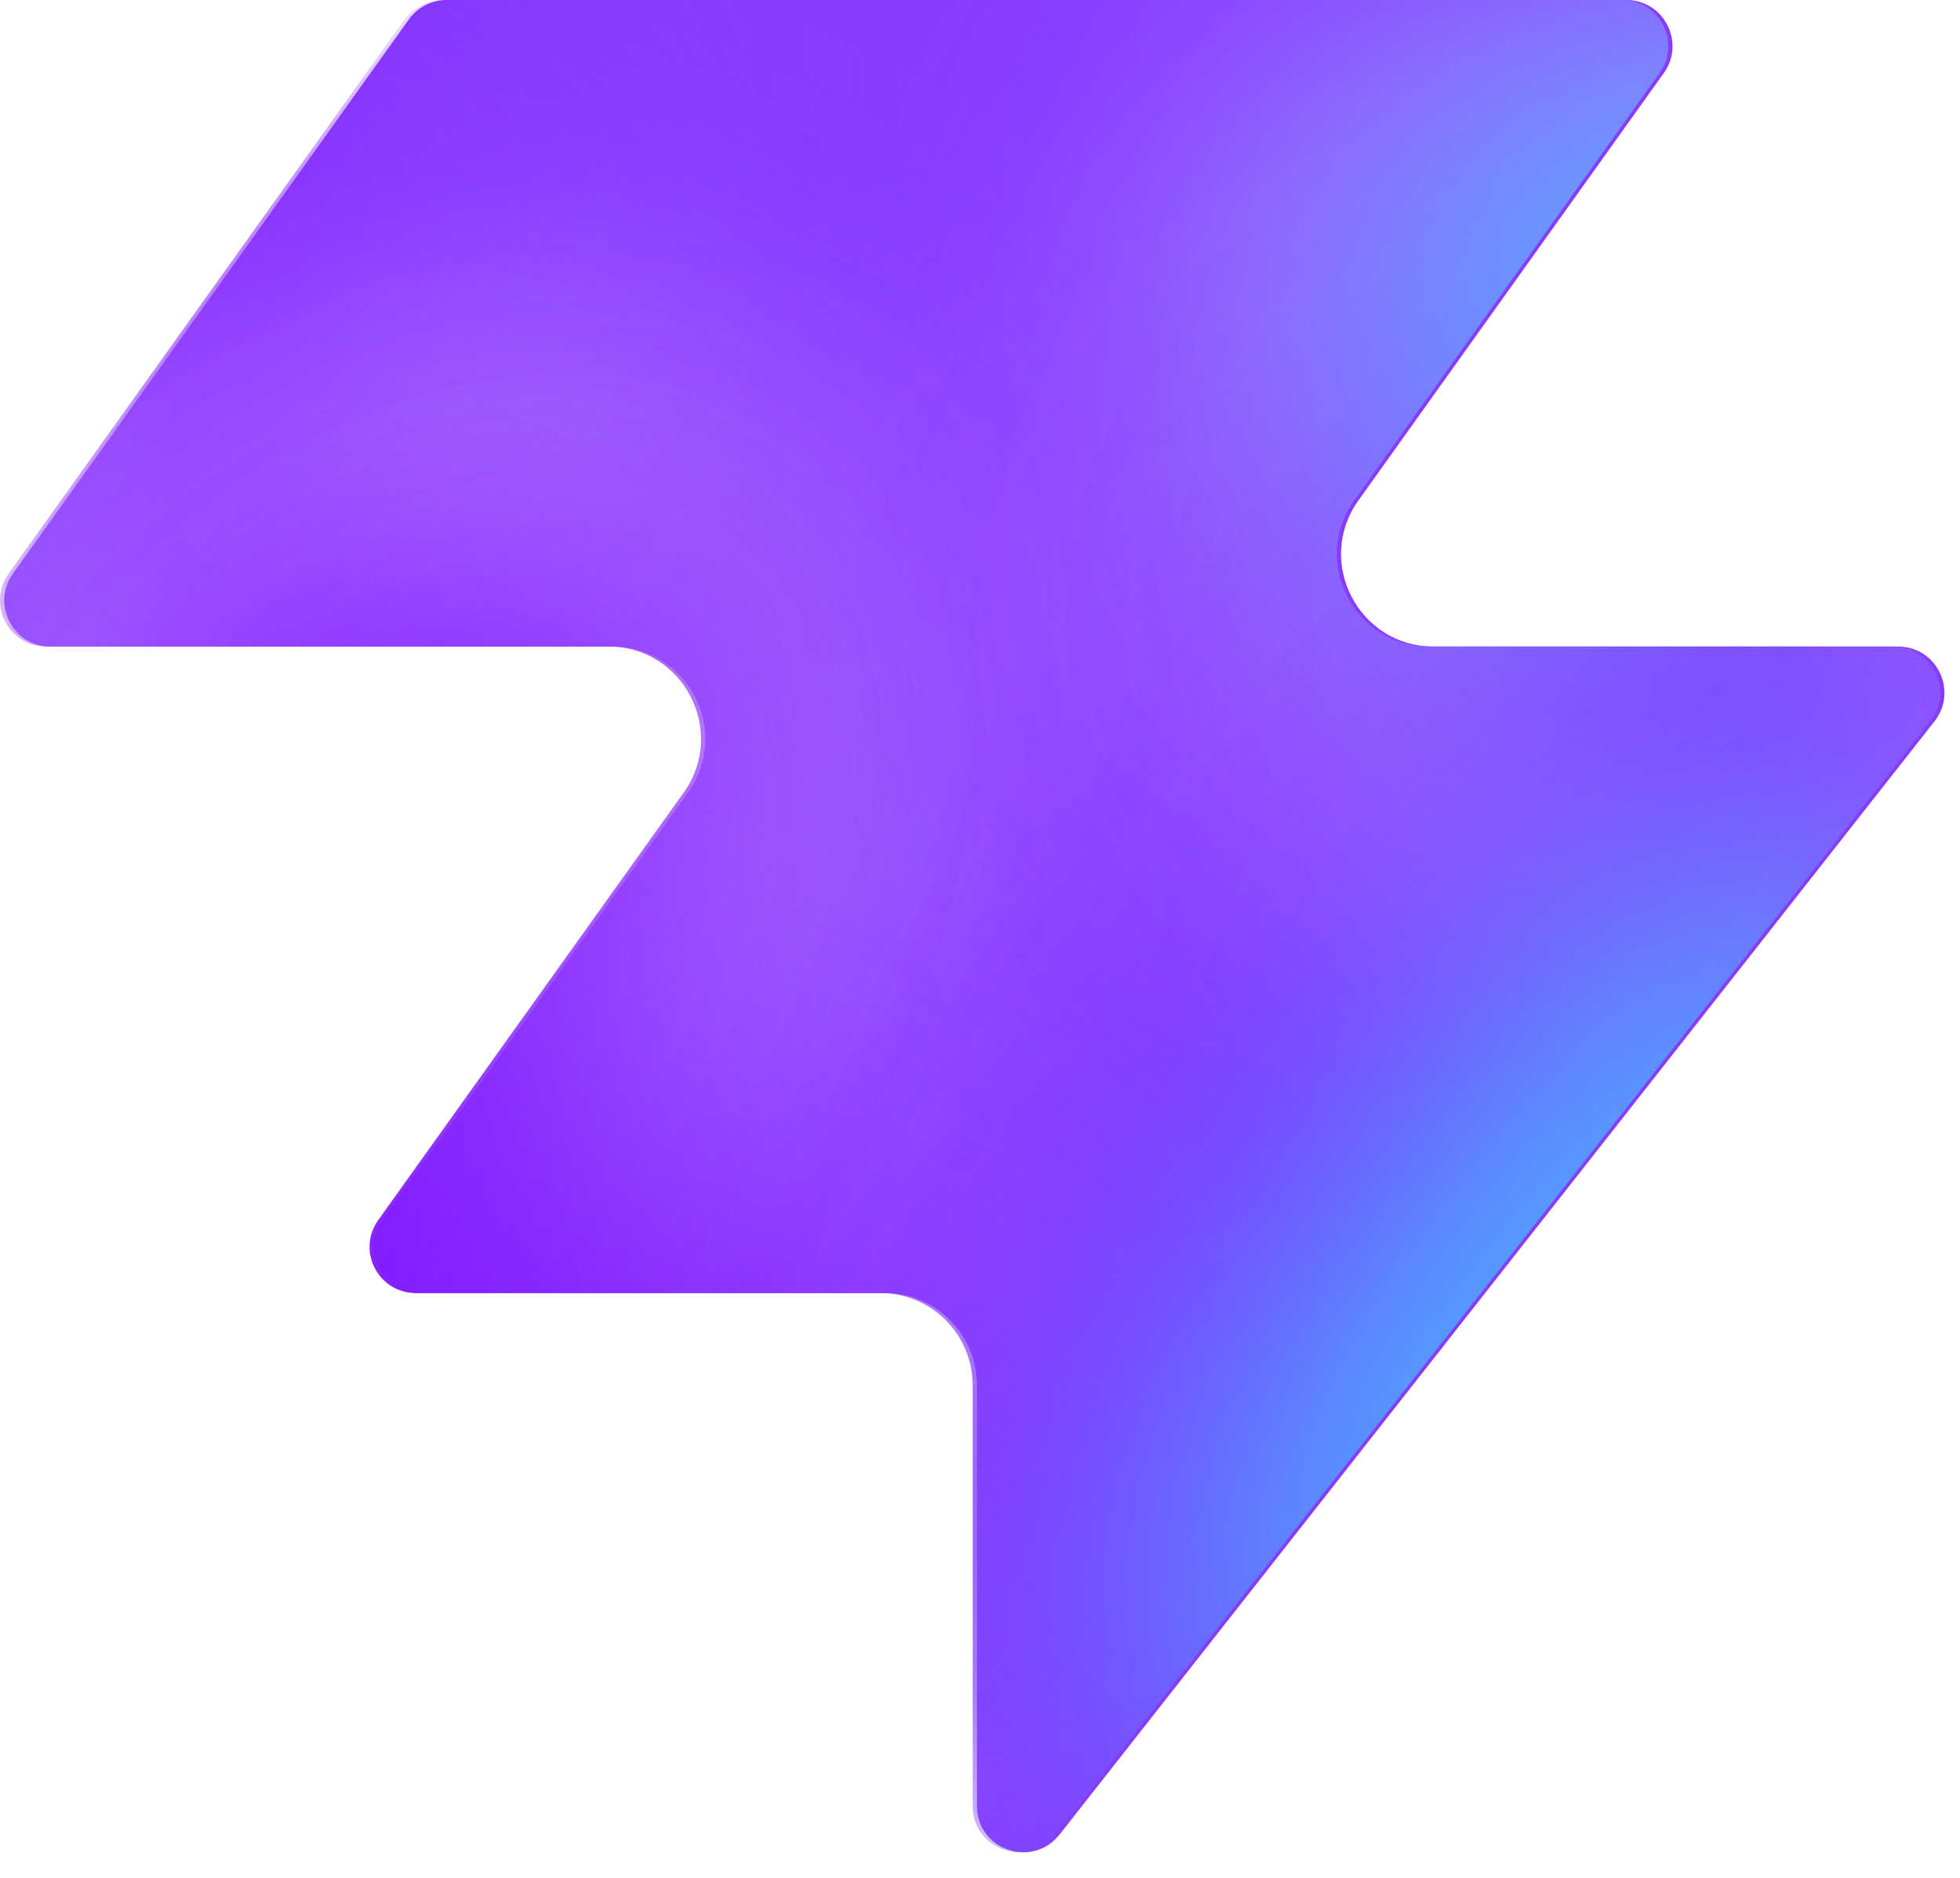
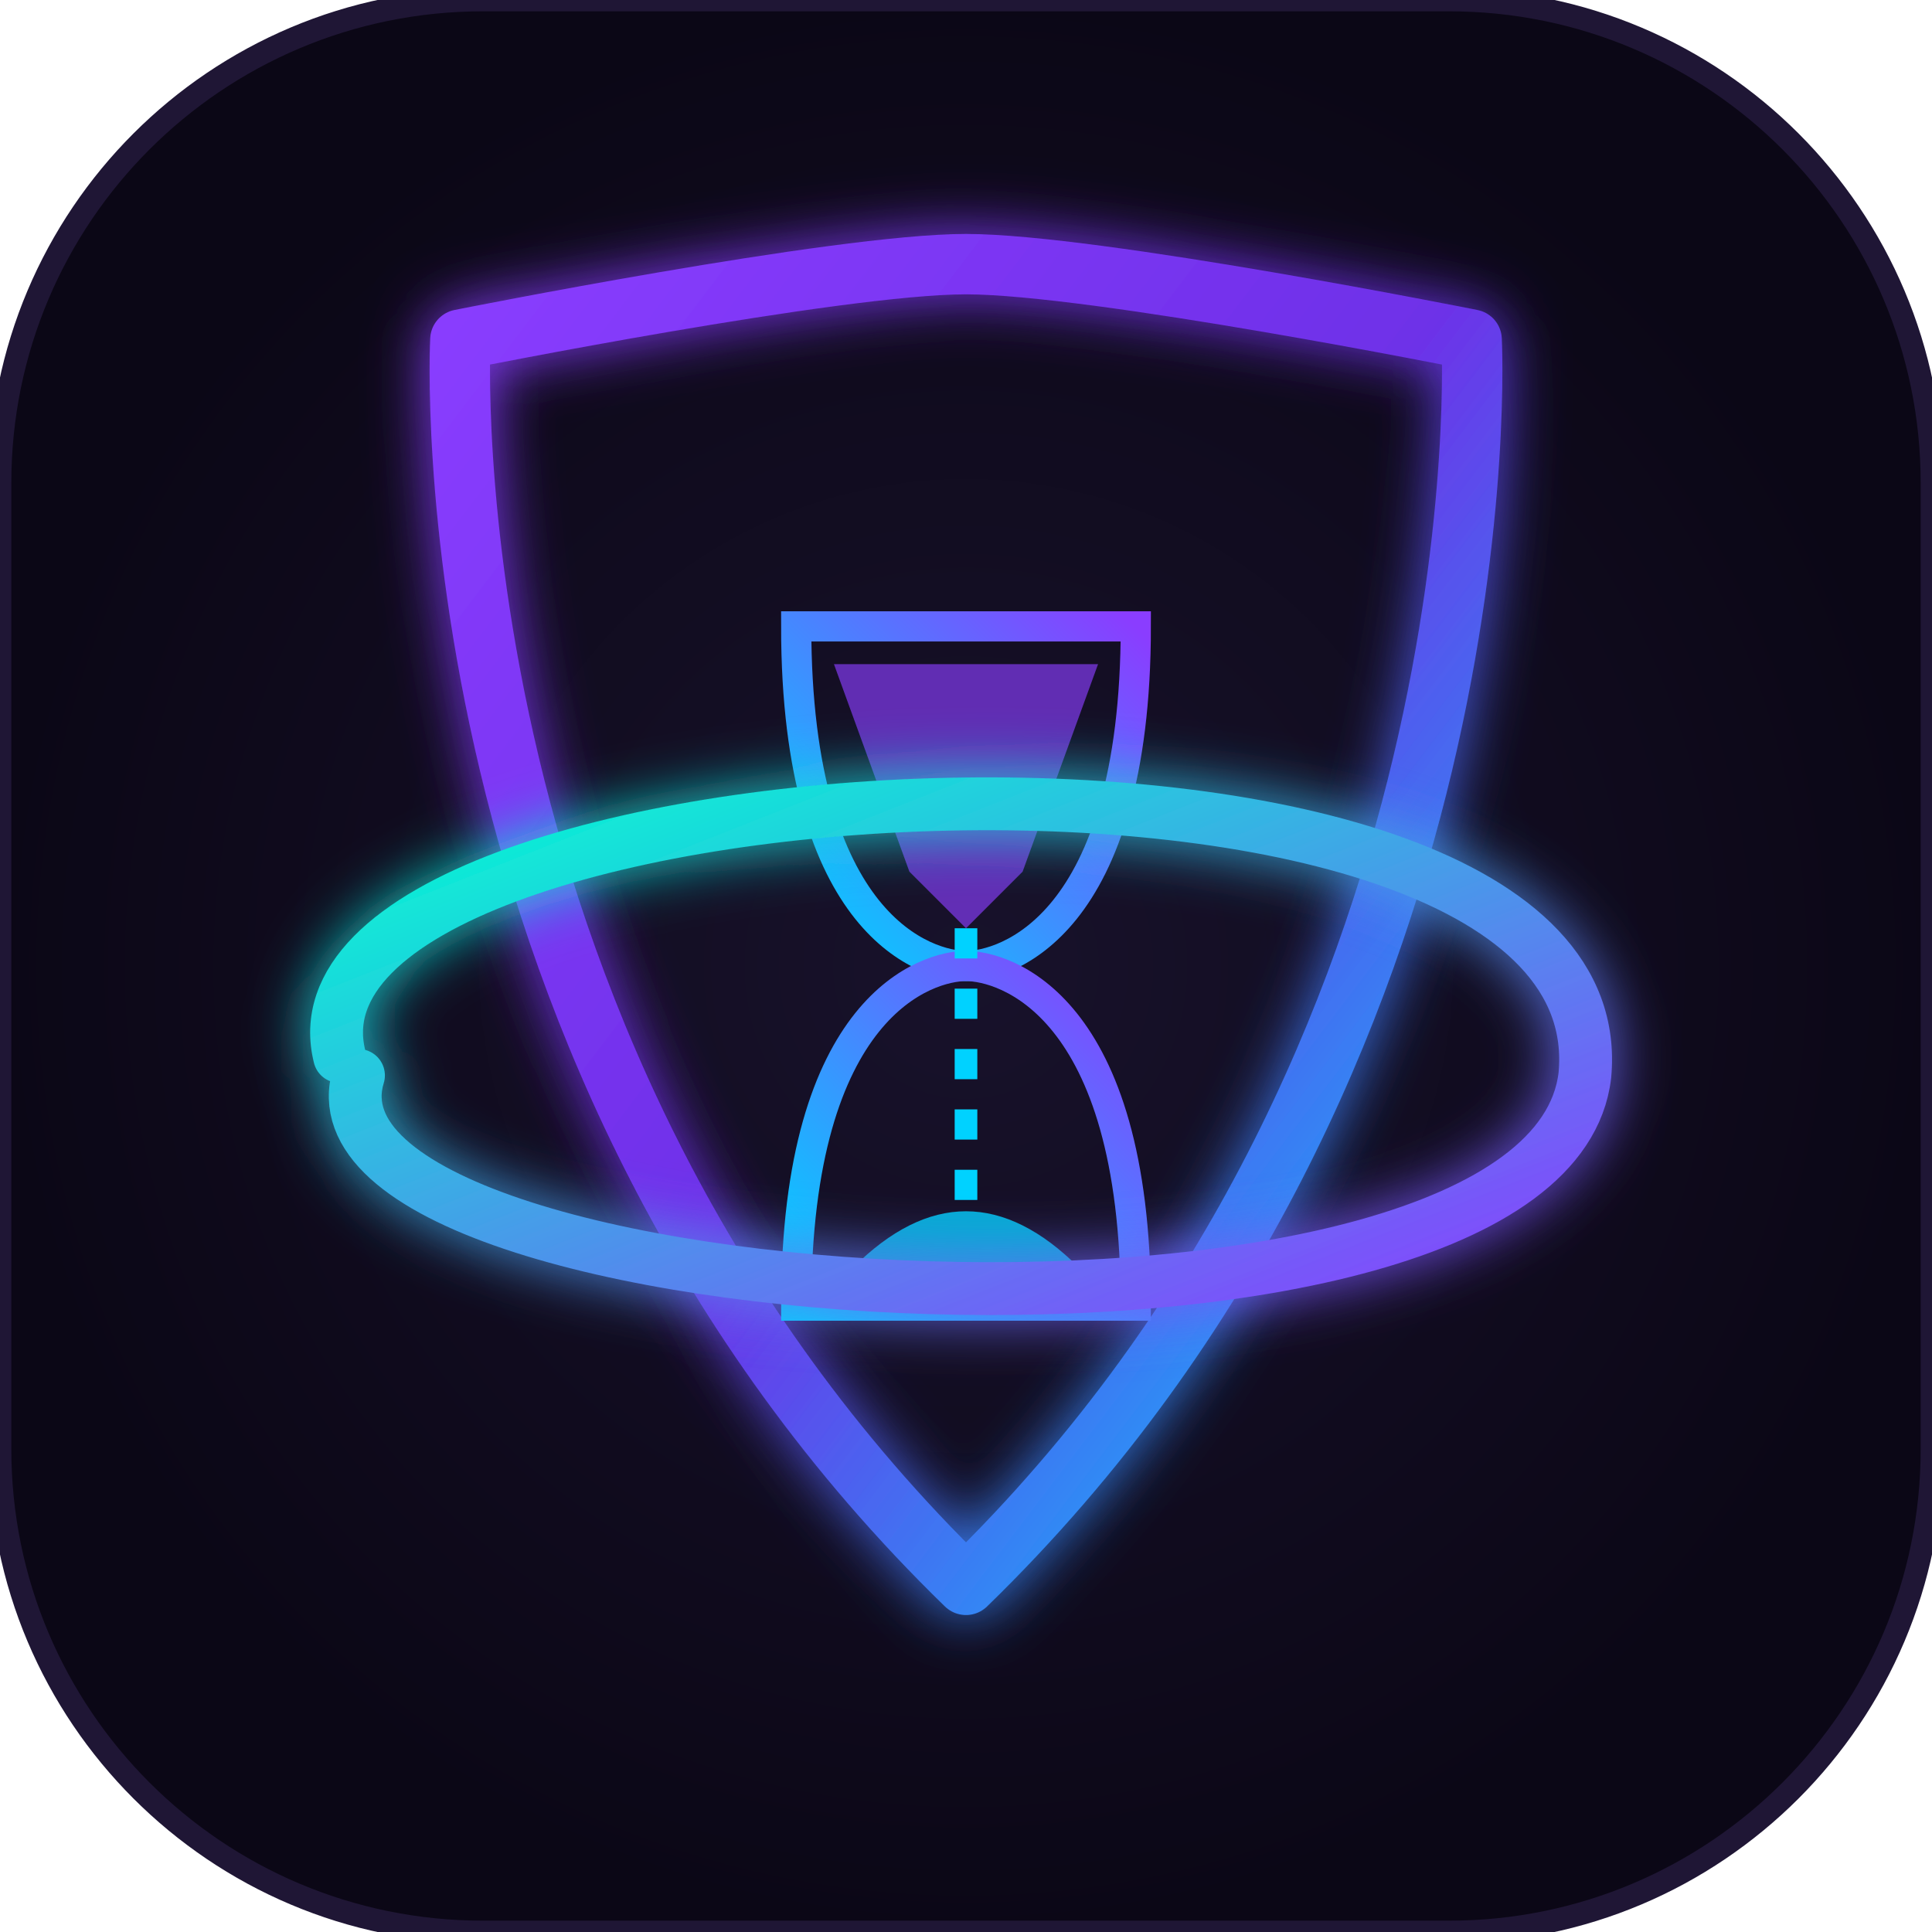
- <svg xmlns="http://www.w3.org/2000/svg" width="48" height="46" fill="none" viewBox="0 0 48 46">
-   <path fill="#863bff" d="M25.946 44.938c-.664.845-2.021.375-2.021-.698V33.937a2.26 2.26 0 0 0-2.262-2.262H10.287c-.92 0-1.456-1.04-.92-1.788l7.48-10.471c1.07-1.497 0-3.578-1.842-3.578H1.237c-.92 0-1.456-1.04-.92-1.788L10.013.474c.214-.297.556-.474.92-.474h28.894c.92 0 1.456 1.04.92 1.788l-7.48 10.471c-1.07 1.498 0 3.579 1.842 3.579h11.377c.943 0 1.473 1.088.89 1.83L25.947 44.94z" style="fill:#863bff;fill:color(display-p3 .525 .23 1);fill-opacity:1" />
-   <mask id="a" width="48" height="46" x="0" y="0" maskUnits="userSpaceOnUse" style="mask-type:alpha">
-     <path fill="#000" d="M25.842 44.938c-.664.844-2.021.375-2.021-.698V33.937a2.26 2.26 0 0 0-2.262-2.262H10.183c-.92 0-1.456-1.04-.92-1.788l7.48-10.471c1.07-1.498 0-3.579-1.842-3.579H1.133c-.92 0-1.456-1.04-.92-1.787L9.91.473c.214-.297.556-.474.92-.474h28.894c.92 0 1.456 1.04.92 1.788l-7.48 10.471c-1.07 1.498 0 3.578 1.842 3.578h11.377c.943 0 1.473 1.088.89 1.832L25.843 44.94z" style="fill:#000;fill-opacity:1" />
-   </mask>
-   <g mask="url(#a)">
-     <g filter="url(#b)">
-       <ellipse cx="5.508" cy="14.704" fill="#ede6ff" rx="5.508" ry="14.704" style="fill:#ede6ff;fill:color(display-p3 .927 .903 1);fill-opacity:1" transform="matrix(.00324 1 1 -.00324 -4.47 31.516)" />
-     </g>
-     <g filter="url(#c)">
-       <ellipse cx="10.399" cy="29.851" fill="#ede6ff" rx="10.399" ry="29.851" style="fill:#ede6ff;fill:color(display-p3 .927 .903 1);fill-opacity:1" transform="matrix(.00324 1 1 -.00324 -39.328 7.883)" />
-     </g>
-     <g filter="url(#d)">
-       <ellipse cx="5.508" cy="30.487" fill="#7e14ff" rx="5.508" ry="30.487" style="fill:#7e14ff;fill:color(display-p3 .492 .077 1);fill-opacity:1" transform="rotate(89.814 -25.913 -14.639)scale(1 -1)" />
-     </g>
-     <g filter="url(#e)">
-       <ellipse cx="5.508" cy="30.599" fill="#7e14ff" rx="5.508" ry="30.599" style="fill:#7e14ff;fill:color(display-p3 .492 .077 1);fill-opacity:1" transform="rotate(89.814 -32.644 -3.334)scale(1 -1)" />
-     </g>
-     <g filter="url(#f)">
-       <ellipse cx="5.508" cy="30.599" fill="#7e14ff" rx="5.508" ry="30.599" style="fill:#7e14ff;fill:color(display-p3 .492 .077 1);fill-opacity:1" transform="matrix(.00324 1 1 -.00324 -34.34 30.47)" />
-     </g>
-     <g filter="url(#g)">
-       <ellipse cx="14.072" cy="22.078" fill="#ede6ff" rx="14.072" ry="22.078" style="fill:#ede6ff;fill:color(display-p3 .927 .903 1);fill-opacity:1" transform="rotate(93.35 24.506 48.493)scale(-1 1)" />
-     </g>
-     <g filter="url(#h)">
-       <ellipse cx="3.47" cy="21.501" fill="#7e14ff" rx="3.47" ry="21.501" style="fill:#7e14ff;fill:color(display-p3 .492 .077 1);fill-opacity:1" transform="rotate(89.009 28.708 47.59)scale(-1 1)" />
-     </g>
-     <g filter="url(#i)">
-       <ellipse cx="3.47" cy="21.501" fill="#7e14ff" rx="3.47" ry="21.501" style="fill:#7e14ff;fill:color(display-p3 .492 .077 1);fill-opacity:1" transform="rotate(89.009 28.708 47.59)scale(-1 1)" />
-     </g>
-     <g filter="url(#j)">
-       <ellipse cx=".387" cy="8.972" fill="#7e14ff" rx="4.407" ry="29.108" style="fill:#7e14ff;fill:color(display-p3 .492 .077 1);fill-opacity:1" transform="rotate(39.51 .387 8.972)" />
-     </g>
-     <g filter="url(#k)">
-       <ellipse cx="47.523" cy="-6.092" fill="#7e14ff" rx="4.407" ry="29.108" style="fill:#7e14ff;fill:color(display-p3 .492 .077 1);fill-opacity:1" transform="rotate(37.892 47.523 -6.092)" />
-     </g>
-     <g filter="url(#l)">
-       <ellipse cx="41.412" cy="6.333" fill="#47bfff" rx="5.971" ry="9.665" style="fill:#47bfff;fill:color(display-p3 .28 .748 1);fill-opacity:1" transform="rotate(37.892 41.412 6.333)" />
-     </g>
-     <g filter="url(#m)">
-       <ellipse cx="-1.879" cy="38.332" fill="#7e14ff" rx="4.407" ry="29.108" style="fill:#7e14ff;fill:color(display-p3 .492 .077 1);fill-opacity:1" transform="rotate(37.892 -1.88 38.332)" />
-     </g>
-     <g filter="url(#n)">
-       <ellipse cx="-1.879" cy="38.332" fill="#7e14ff" rx="4.407" ry="29.108" style="fill:#7e14ff;fill:color(display-p3 .492 .077 1);fill-opacity:1" transform="rotate(37.892 -1.88 38.332)" />
-     </g>
-     <g filter="url(#o)">
-       <ellipse cx="35.651" cy="29.907" fill="#7e14ff" rx="4.407" ry="29.108" style="fill:#7e14ff;fill:color(display-p3 .492 .077 1);fill-opacity:1" transform="rotate(37.892 35.651 29.907)" />
-     </g>
-     <g filter="url(#p)">
-       <ellipse cx="38.418" cy="32.4" fill="#47bfff" rx="5.971" ry="15.297" style="fill:#47bfff;fill:color(display-p3 .28 .748 1);fill-opacity:1" transform="rotate(37.892 38.418 32.4)" />
-     </g>
-   </g>
+ <svg xmlns="http://www.w3.org/2000/svg" viewBox="0 0 512 512" width="100%" height="100%">
  <defs>
-     <filter id="b" width="60.045" height="41.654" x="-19.77" y="16.149" color-interpolation-filters="sRGB" filterUnits="userSpaceOnUse">
-       <feFlood flood-opacity="0" result="BackgroundImageFix" />
-       <feBlend in="SourceGraphic" in2="BackgroundImageFix" result="shape" />
-       <feGaussianBlur result="effect1_foregroundBlur_2002_17158" stdDeviation="7.659" />
-     </filter>
-     <filter id="c" width="90.34" height="51.437" x="-54.613" y="-7.533" color-interpolation-filters="sRGB" filterUnits="userSpaceOnUse">
-       <feFlood flood-opacity="0" result="BackgroundImageFix" />
-       <feBlend in="SourceGraphic" in2="BackgroundImageFix" result="shape" />
-       <feGaussianBlur result="effect1_foregroundBlur_2002_17158" stdDeviation="7.659" />
-     </filter>
-     <filter id="d" width="79.355" height="29.4" x="-49.64" y="2.03" color-interpolation-filters="sRGB" filterUnits="userSpaceOnUse">
-       <feFlood flood-opacity="0" result="BackgroundImageFix" />
-       <feBlend in="SourceGraphic" in2="BackgroundImageFix" result="shape" />
-       <feGaussianBlur result="effect1_foregroundBlur_2002_17158" stdDeviation="4.596" />
-     </filter>
-     <filter id="e" width="79.579" height="29.4" x="-45.045" y="20.029" color-interpolation-filters="sRGB" filterUnits="userSpaceOnUse">
-       <feFlood flood-opacity="0" result="BackgroundImageFix" />
-       <feBlend in="SourceGraphic" in2="BackgroundImageFix" result="shape" />
-       <feGaussianBlur result="effect1_foregroundBlur_2002_17158" stdDeviation="4.596" />
-     </filter>
-     <filter id="f" width="79.579" height="29.4" x="-43.513" y="21.178" color-interpolation-filters="sRGB" filterUnits="userSpaceOnUse">
-       <feFlood flood-opacity="0" result="BackgroundImageFix" />
-       <feBlend in="SourceGraphic" in2="BackgroundImageFix" result="shape" />
-       <feGaussianBlur result="effect1_foregroundBlur_2002_17158" stdDeviation="4.596" />
-     </filter>
-     <filter id="g" width="74.749" height="58.852" x="15.756" y="-17.901" color-interpolation-filters="sRGB" filterUnits="userSpaceOnUse">
-       <feFlood flood-opacity="0" result="BackgroundImageFix" />
-       <feBlend in="SourceGraphic" in2="BackgroundImageFix" result="shape" />
-       <feGaussianBlur result="effect1_foregroundBlur_2002_17158" stdDeviation="7.659" />
-     </filter>
-     <filter id="h" width="61.377" height="25.362" x="23.548" y="2.284" color-interpolation-filters="sRGB" filterUnits="userSpaceOnUse">
-       <feFlood flood-opacity="0" result="BackgroundImageFix" />
-       <feBlend in="SourceGraphic" in2="BackgroundImageFix" result="shape" />
-       <feGaussianBlur result="effect1_foregroundBlur_2002_17158" stdDeviation="4.596" />
-     </filter>
-     <filter id="i" width="61.377" height="25.362" x="23.548" y="2.284" color-interpolation-filters="sRGB" filterUnits="userSpaceOnUse">
-       <feFlood flood-opacity="0" result="BackgroundImageFix" />
-       <feBlend in="SourceGraphic" in2="BackgroundImageFix" result="shape" />
-       <feGaussianBlur result="effect1_foregroundBlur_2002_17158" stdDeviation="4.596" />
-     </filter>
-     <filter id="j" width="56.045" height="63.649" x="-27.636" y="-22.853" color-interpolation-filters="sRGB" filterUnits="userSpaceOnUse">
-       <feFlood flood-opacity="0" result="BackgroundImageFix" />
-       <feBlend in="SourceGraphic" in2="BackgroundImageFix" result="shape" />
-       <feGaussianBlur result="effect1_foregroundBlur_2002_17158" stdDeviation="4.596" />
-     </filter>
-     <filter id="k" width="54.814" height="64.646" x="20.116" y="-38.415" color-interpolation-filters="sRGB" filterUnits="userSpaceOnUse">
-       <feFlood flood-opacity="0" result="BackgroundImageFix" />
-       <feBlend in="SourceGraphic" in2="BackgroundImageFix" result="shape" />
-       <feGaussianBlur result="effect1_foregroundBlur_2002_17158" stdDeviation="4.596" />
-     </filter>
-     <filter id="l" width="33.541" height="35.313" x="24.641" y="-11.323" color-interpolation-filters="sRGB" filterUnits="userSpaceOnUse">
-       <feFlood flood-opacity="0" result="BackgroundImageFix" />
-       <feBlend in="SourceGraphic" in2="BackgroundImageFix" result="shape" />
-       <feGaussianBlur result="effect1_foregroundBlur_2002_17158" stdDeviation="4.596" />
-     </filter>
-     <filter id="m" width="54.814" height="64.646" x="-29.286" y="6.009" color-interpolation-filters="sRGB" filterUnits="userSpaceOnUse">
-       <feFlood flood-opacity="0" result="BackgroundImageFix" />
-       <feBlend in="SourceGraphic" in2="BackgroundImageFix" result="shape" />
-       <feGaussianBlur result="effect1_foregroundBlur_2002_17158" stdDeviation="4.596" />
-     </filter>
-     <filter id="n" width="54.814" height="64.646" x="-29.286" y="6.009" color-interpolation-filters="sRGB" filterUnits="userSpaceOnUse">
-       <feFlood flood-opacity="0" result="BackgroundImageFix" />
-       <feBlend in="SourceGraphic" in2="BackgroundImageFix" result="shape" />
-       <feGaussianBlur result="effect1_foregroundBlur_2002_17158" stdDeviation="4.596" />
-     </filter>
-     <filter id="o" width="54.814" height="64.646" x="8.244" y="-2.416" color-interpolation-filters="sRGB" filterUnits="userSpaceOnUse">
-       <feFlood flood-opacity="0" result="BackgroundImageFix" />
-       <feBlend in="SourceGraphic" in2="BackgroundImageFix" result="shape" />
-       <feGaussianBlur result="effect1_foregroundBlur_2002_17158" stdDeviation="4.596" />
-     </filter>
-     <filter id="p" width="39.409" height="43.623" x="18.713" y="10.588" color-interpolation-filters="sRGB" filterUnits="userSpaceOnUse">
-       <feFlood flood-opacity="0" result="BackgroundImageFix" />
-       <feBlend in="SourceGraphic" in2="BackgroundImageFix" result="shape" />
-       <feGaussianBlur result="effect1_foregroundBlur_2002_17158" stdDeviation="4.596" />
+     <radialGradient id="bgGrad" cx="50%" cy="50%" r="50%" fx="50%" fy="50%">
+       <stop offset="0%" stop-color="#18122B" />
+       <stop offset="100%" stop-color="#0B0716" />
+     </radialGradient>
+     <linearGradient id="shieldGrad" x1="0%" y1="0%" x2="100%" y2="100%">
+       <stop offset="0%" stop-color="#8A3DFF" />
+       <stop offset="50%" stop-color="#6E30E8" />
+       <stop offset="100%" stop-color="#00D2FF" />
+     </linearGradient>
+     <linearGradient id="hourglassGrad" x1="0%" y1="100%" x2="100%" y2="0%">
+       <stop offset="0%" stop-color="#00D2FF" />
+       <stop offset="100%" stop-color="#8A3DFF" />
+     </linearGradient>
+     <linearGradient id="orbitGrad" x1="0%" y1="0%" x2="100%" y2="100%">
+       <stop offset="0%" stop-color="#00FFD2" />
+       <stop offset="100%" stop-color="#8A3DFF" />
+     </linearGradient>
+     <filter id="neonGlow" x="-20%" y="-20%" width="140%" height="140%">
+       <feGaussianBlur stdDeviation="8" result="blur" />
+       <feMerge>
+         <feMergeNode in="blur" />
+         <feMergeNode in="SourceGraphic" />
+       </feMerge>
    </filter>
  </defs>
+   <rect width="512" height="512" rx="128" fill="url(#bgGrad)" stroke="#1F1635" stroke-width="6" />
+   <path d="M256 70 C 290 70, 390 90, 390 90 C 390 90, 400 280, 256 420 C 112 280, 122 90, 122 90 C 122 90, 222 70, 256 70 Z" fill="none" stroke="url(#shieldGrad)" stroke-width="16" stroke-linejoin="round" filter="url(#neonGlow)" />
+   <g transform="translate(186, 146)">
+     <line x1="20" y1="20" x2="120" y2="20" stroke="url(#hourglassGrad)" stroke-width="12" stroke-linecap="round" />
+     <line x1="20" y1="200" x2="120" y2="200" stroke="url(#hourglassGrad)" stroke-width="12" stroke-linecap="round" />
+     <path d="M 25 20               C 25 100, 60 110, 70 110               C 80 110, 115 100, 115 20 Z" fill="none" stroke="url(#hourglassGrad)" stroke-width="8" />
+     <path d="M 25 200               C 25 120, 60 110, 70 110               C 80 110, 115 120, 115 200 Z" fill="none" stroke="url(#hourglassGrad)" stroke-width="8" />
+     <path d="M 35 30 Q 70 30 105 30 L 85 85 Q 70 100 70 100 Q 70 100 55 85 Z" fill="#8A3DFF" opacity="0.65" />
+     <line x1="70" y1="100" x2="70" y2="175" stroke="#00D2FF" stroke-width="6" stroke-dasharray="8 8" />
+     <path d="M 40 190 Q 70 160 100 190 Z" fill="#00D2FF" opacity="0.8" />
+   </g>
+   <path d="M 90 280 C 70 200, 430 180, 420 285 C 410 370, 75 350, 95 285" fill="none" stroke="url(#orbitGrad)" stroke-width="14" stroke-linecap="round" filter="url(#neonGlow)" />
</svg>
